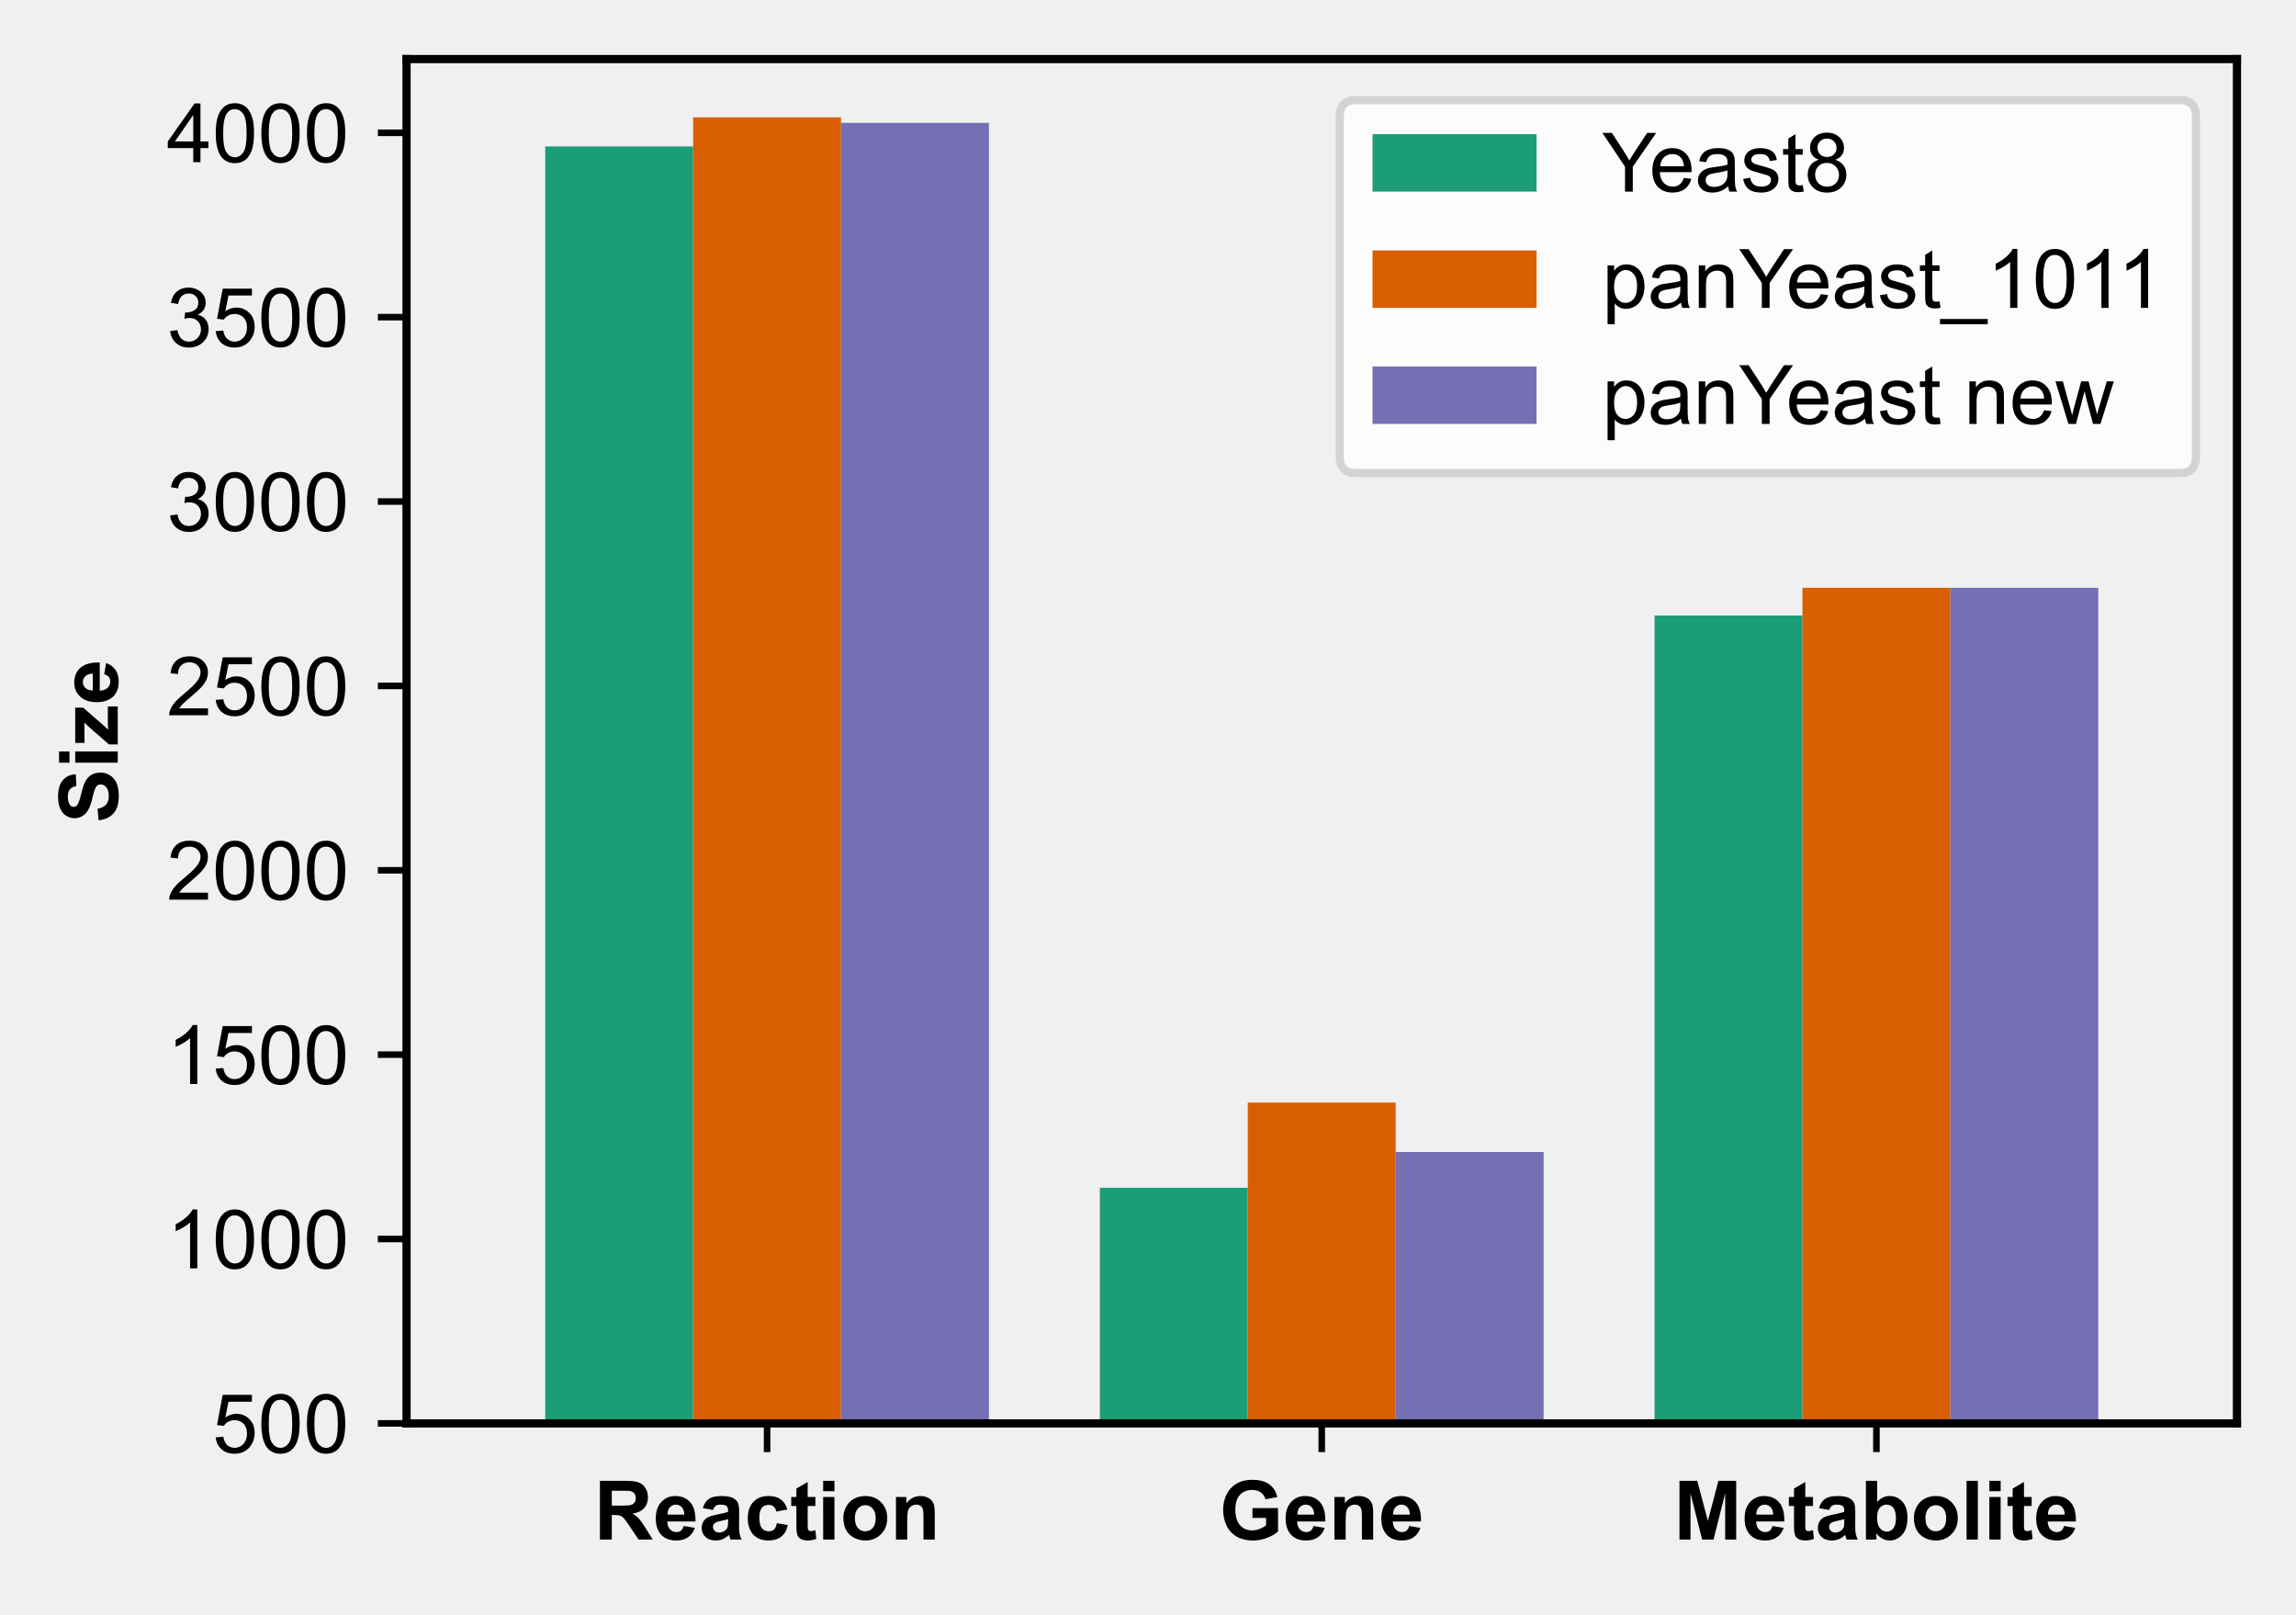
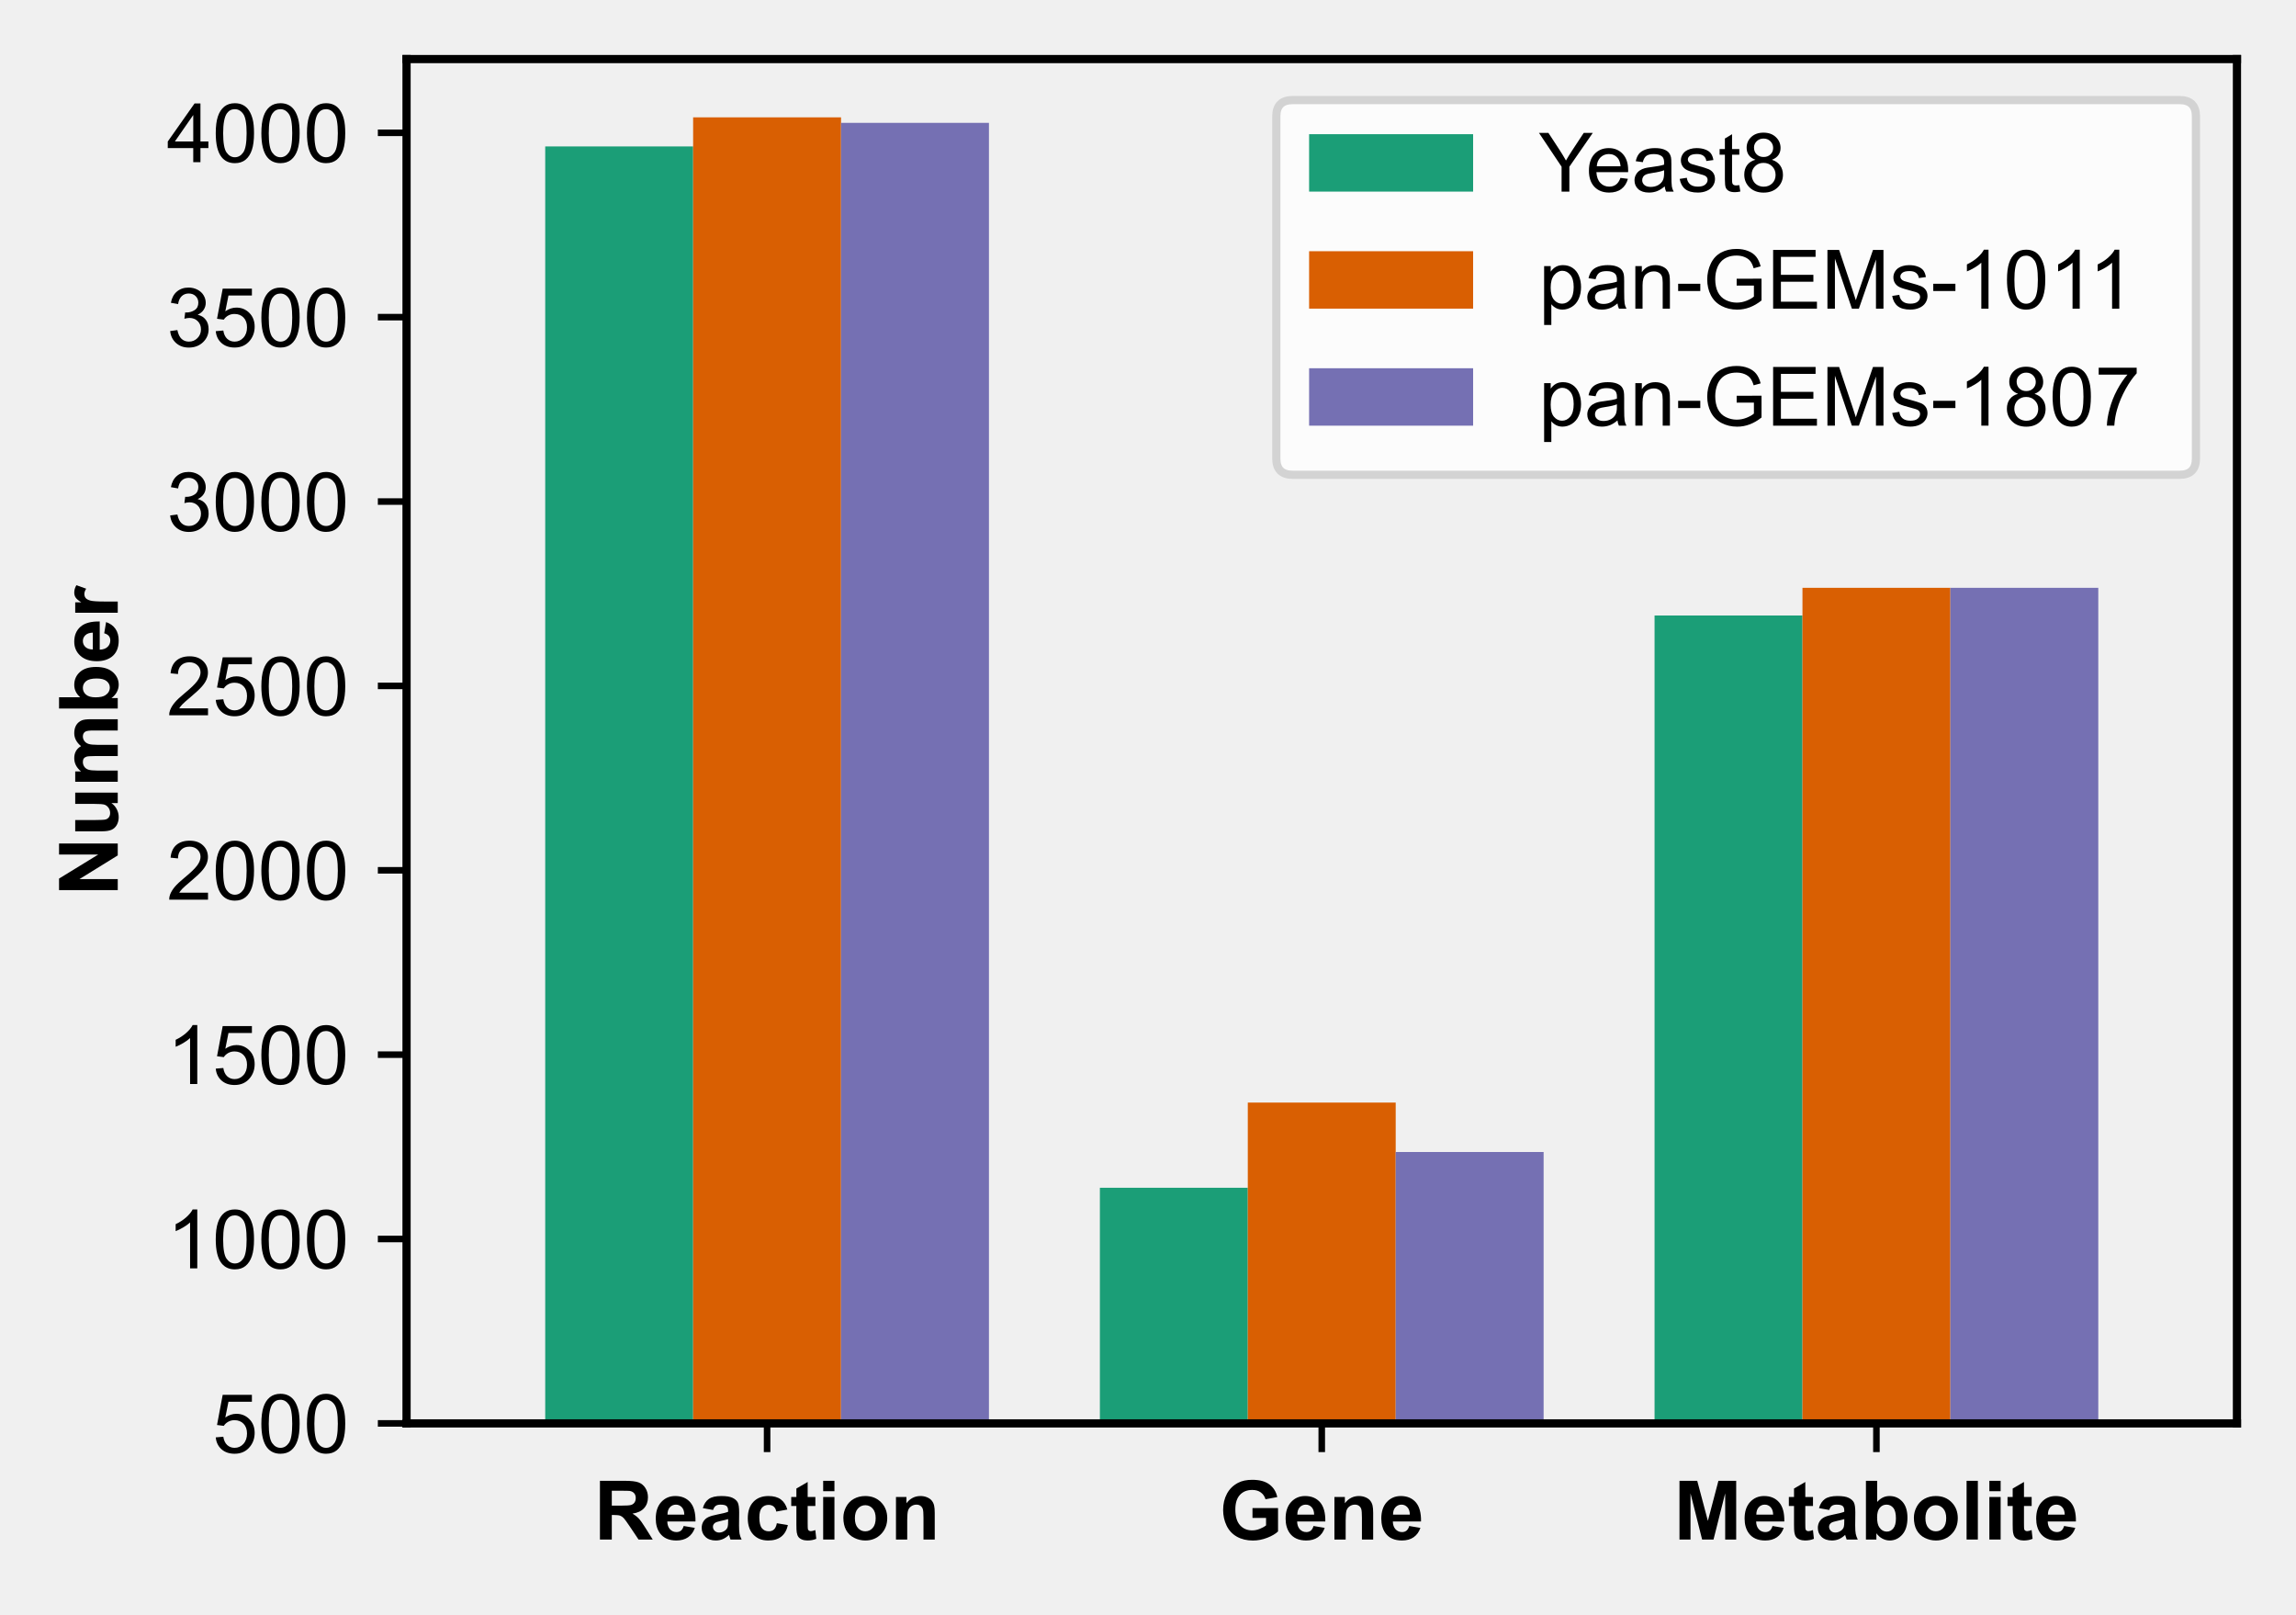
<svg xmlns="http://www.w3.org/2000/svg" xmlns:xlink="http://www.w3.org/1999/xlink" width="279.975pt" height="196.851pt" viewBox="0 0 279.975 196.851" version="1.1">
  <defs>
    <style type="text/css">*{stroke-linejoin: round; stroke-linecap: butt}</style>
  </defs>
  <g id="figure_1">
    <g id="patch_1">
      <path d="M 0 196.851  L 279.975 196.851  L 279.975 0  L 0 0  L 0 196.851  z " style="fill: none" />
    </g>
    <g id="axes_1">
      <g id="patch_2">
        <path d="M 49.575 173.52  L 272.775 173.52  L 272.775 7.2  L 49.575 7.2  L 49.575 173.52  z " style="fill: none" />
      </g>
      <g id="patch_3">
-         <path d="M 66.484 195.996  L 84.52 195.996  L 84.52 17.853  L 66.484 17.853  z " clip-path="url(#p058bf634f5)" style="fill: #1b9e77" />
+         <path d="M 66.484 195.996  L 84.52 195.996  L 84.52 17.853  L 66.484 17.853  z " clip-path="url(#pc47720b61f)" style="fill: #1b9e77" />
      </g>
      <g id="patch_4">
-         <path d="M 134.12 195.996  L 152.157 195.996  L 152.157 144.796  L 134.12 144.796  z " clip-path="url(#p058bf634f5)" style="fill: #1b9e77" />
+         <path d="M 134.12 195.996  L 152.157 195.996  L 152.157 144.796  L 134.12 144.796  z " clip-path="url(#pc47720b61f)" style="fill: #1b9e77" />
      </g>
      <g id="patch_5">
-         <path d="M 201.757 195.996  L 219.793 195.996  L 219.793 75.032  L 201.757 75.032  z " clip-path="url(#p058bf634f5)" style="fill: #1b9e77" />
+         <path d="M 201.757 195.996  L 219.793 195.996  L 219.793 75.032  L 201.757 75.032  z " clip-path="url(#pc47720b61f)" style="fill: #1b9e77" />
      </g>
      <g id="patch_6">
-         <path d="M 84.52 195.996  L 102.557 195.996  L 102.557 14.302  L 84.52 14.302  z " clip-path="url(#p058bf634f5)" style="fill: #d95f02" />
+         <path d="M 84.52 195.996  L 102.557 195.996  L 102.557 14.302  L 84.52 14.302  z " clip-path="url(#pc47720b61f)" style="fill: #d95f02" />
      </g>
      <g id="patch_7">
-         <path d="M 152.157 195.996  L 170.193 195.996  L 170.193 134.412  L 152.157 134.412  z " clip-path="url(#p058bf634f5)" style="fill: #d95f02" />
+         <path d="M 152.157 195.996  L 170.193 195.996  L 170.193 134.412  L 152.157 134.412  z " clip-path="url(#pc47720b61f)" style="fill: #d95f02" />
      </g>
      <g id="patch_8">
-         <path d="M 219.793 195.996  L 237.83 195.996  L 237.83 71.66  L 219.793 71.66  z " clip-path="url(#p058bf634f5)" style="fill: #d95f02" />
+         <path d="M 219.793 195.996  L 237.83 195.996  L 237.83 71.66  L 219.793 71.66  z " clip-path="url(#pc47720b61f)" style="fill: #d95f02" />
      </g>
      <g id="patch_9">
-         <path d="M 102.557 195.996  L 120.593 195.996  L 120.593 14.977  L 102.557 14.977  z " clip-path="url(#p058bf634f5)" style="fill: #7570b3" />
+         <path d="M 102.557 195.996  L 120.593 195.996  L 120.593 14.977  L 102.557 14.977  z " clip-path="url(#pc47720b61f)" style="fill: #7570b3" />
      </g>
      <g id="patch_10">
-         <path d="M 170.193 195.996  L 188.23 195.996  L 188.23 140.436  L 170.193 140.436  z " clip-path="url(#p058bf634f5)" style="fill: #7570b3" />
+         <path d="M 170.193 195.996  L 188.23 195.996  L 188.23 140.436  L 170.193 140.436  z " clip-path="url(#pc47720b61f)" style="fill: #7570b3" />
      </g>
      <g id="patch_11">
-         <path d="M 237.83 195.996  L 255.866 195.996  L 255.866 71.66  L 237.83 71.66  z " clip-path="url(#p058bf634f5)" style="fill: #7570b3" />
+         <path d="M 237.83 195.996  L 255.866 195.996  L 255.866 71.66  L 237.83 71.66  z " clip-path="url(#pc47720b61f)" style="fill: #7570b3" />
      </g>
      <g id="matplotlib.axis_1">
        <g id="xtick_1">
          <g id="line2d_1">
            <defs>
-               <path id="mb3b029d6ba" d="M 0 0  L 0 3.5  " style="stroke: #000000; stroke-width: 0.8" />
-             </defs>
-             <g>
-               <use xlink:href="#mb3b029d6ba" x="93.539" y="173.52" style="stroke: #000000; stroke-width: 0.8" />
+               <path id="m42e53e21ed" d="M 0 0  L 0 3.5  " style="stroke: #000000; stroke-width: 0.8" />
+             </defs>
+             <g>
+               <use xlink:href="#m42e53e21ed" x="93.539" y="173.52" style="stroke: #000000; stroke-width: 0.8" />
            </g>
          </g>
          <g id="text_1">
            <g transform="translate(72.42457 187.6778) scale(0.1 -0.1)">
              <defs>
                <path id="Arial-BoldMT-52" d="M 469 0  L 469 4581  L 2416 4581  Q 3150 4581 3483 4457  Q 3816 4334 4016 4018  Q 4216 3703 4216 3297  Q 4216 2781 3912 2445  Q 3609 2109 3006 2022  Q 3306 1847 3501 1637  Q 3697 1428 4028 894  L 4588 0  L 3481 0  L 2813 997  Q 2456 1531 2325 1670  Q 2194 1809 2047 1861  Q 1900 1913 1581 1913  L 1394 1913  L 1394 0  L 469 0  z M 1394 2644  L 2078 2644  Q 2744 2644 2909 2700  Q 3075 2756 3169 2893  Q 3263 3031 3263 3238  Q 3263 3469 3139 3611  Q 3016 3753 2791 3791  Q 2678 3806 2116 3806  L 1394 3806  L 1394 2644  z " transform="scale(0.015625)" />
                <path id="Arial-BoldMT-65" d="M 2381 1056  L 3256 909  Q 3088 428 2723 176  Q 2359 -75 1813 -75  Q 947 -75 531 491  Q 203 944 203 1634  Q 203 2459 634 2926  Q 1066 3394 1725 3394  Q 2466 3394 2894 2905  Q 3322 2416 3303 1406  L 1103 1406  Q 1113 1016 1316 798  Q 1519 581 1822 581  Q 2028 581 2168 693  Q 2309 806 2381 1056  z M 2431 1944  Q 2422 2325 2234 2523  Q 2047 2722 1778 2722  Q 1491 2722 1303 2513  Q 1116 2303 1119 1944  L 2431 1944  z " transform="scale(0.015625)" />
                <path id="Arial-BoldMT-61" d="M 1116 2306  L 319 2450  Q 453 2931 781 3162  Q 1109 3394 1756 3394  Q 2344 3394 2631 3255  Q 2919 3116 3036 2902  Q 3153 2688 3153 2116  L 3144 1091  Q 3144 653 3186 445  Q 3228 238 3344 0  L 2475 0  Q 2441 88 2391 259  Q 2369 338 2359 363  Q 2134 144 1878 34  Q 1622 -75 1331 -75  Q 819 -75 523 203  Q 228 481 228 906  Q 228 1188 362 1408  Q 497 1628 739 1745  Q 981 1863 1438 1950  Q 2053 2066 2291 2166  L 2291 2253  Q 2291 2506 2166 2614  Q 2041 2722 1694 2722  Q 1459 2722 1328 2630  Q 1197 2538 1116 2306  z M 2291 1594  Q 2122 1538 1756 1459  Q 1391 1381 1278 1306  Q 1106 1184 1106 997  Q 1106 813 1243 678  Q 1381 544 1594 544  Q 1831 544 2047 700  Q 2206 819 2256 991  Q 2291 1103 2291 1419  L 2291 1594  z " transform="scale(0.015625)" />
                <path id="Arial-BoldMT-63" d="M 3353 2338  L 2488 2181  Q 2444 2441 2289 2572  Q 2134 2703 1888 2703  Q 1559 2703 1364 2476  Q 1169 2250 1169 1719  Q 1169 1128 1367 884  Q 1566 641 1900 641  Q 2150 641 2309 783  Q 2469 925 2534 1272  L 3397 1125  Q 3263 531 2881 228  Q 2500 -75 1859 -75  Q 1131 -75 698 384  Q 266 844 266 1656  Q 266 2478 700 2936  Q 1134 3394 1875 3394  Q 2481 3394 2839 3133  Q 3197 2872 3353 2338  z " transform="scale(0.015625)" />
                <path id="Arial-BoldMT-74" d="M 1981 3319  L 1981 2619  L 1381 2619  L 1381 1281  Q 1381 875 1398 808  Q 1416 741 1477 697  Q 1538 653 1625 653  Q 1747 653 1978 738  L 2053 56  Q 1747 -75 1359 -75  Q 1122 -75 931 4  Q 741 84 652 211  Q 563 338 528 553  Q 500 706 500 1172  L 500 2619  L 97 2619  L 97 3319  L 500 3319  L 500 3978  L 1381 4491  L 1381 3319  L 1981 3319  z " transform="scale(0.015625)" />
                <path id="Arial-BoldMT-69" d="M 459 3769  L 459 4581  L 1338 4581  L 1338 3769  L 459 3769  z M 459 0  L 459 3319  L 1338 3319  L 1338 0  L 459 0  z " transform="scale(0.015625)" />
                <path id="Arial-BoldMT-6f" d="M 256 1706  Q 256 2144 472 2553  Q 688 2963 1083 3178  Q 1478 3394 1966 3394  Q 2719 3394 3200 2905  Q 3681 2416 3681 1669  Q 3681 916 3195 420  Q 2709 -75 1972 -75  Q 1516 -75 1102 131  Q 688 338 472 736  Q 256 1134 256 1706  z M 1156 1659  Q 1156 1166 1390 903  Q 1625 641 1969 641  Q 2313 641 2545 903  Q 2778 1166 2778 1666  Q 2778 2153 2545 2415  Q 2313 2678 1969 2678  Q 1625 2678 1390 2415  Q 1156 2153 1156 1659  z " transform="scale(0.015625)" />
                <path id="Arial-BoldMT-6e" d="M 3478 0  L 2600 0  L 2600 1694  Q 2600 2231 2544 2389  Q 2488 2547 2361 2634  Q 2234 2722 2056 2722  Q 1828 2722 1647 2597  Q 1466 2472 1398 2265  Q 1331 2059 1331 1503  L 1331 0  L 453 0  L 453 3319  L 1269 3319  L 1269 2831  Q 1703 3394 2363 3394  Q 2653 3394 2893 3289  Q 3134 3184 3257 3021  Q 3381 2859 3429 2653  Q 3478 2447 3478 2063  L 3478 0  z " transform="scale(0.015625)" />
              </defs>
              <use xlink:href="#Arial-BoldMT-52" />
              <use xlink:href="#Arial-BoldMT-65" x="72.217" />
              <use xlink:href="#Arial-BoldMT-61" x="127.832" />
              <use xlink:href="#Arial-BoldMT-63" x="183.447" />
              <use xlink:href="#Arial-BoldMT-74" x="239.062" />
              <use xlink:href="#Arial-BoldMT-69" x="272.363" />
              <use xlink:href="#Arial-BoldMT-6f" x="300.146" />
              <use xlink:href="#Arial-BoldMT-6e" x="361.23" />
            </g>
          </g>
        </g>
        <g id="xtick_2">
          <g id="line2d_2">
            <g>
-               <use xlink:href="#mb3b029d6ba" x="161.175" y="173.52" style="stroke: #000000; stroke-width: 0.8" />
+               <use xlink:href="#m42e53e21ed" x="161.175" y="173.52" style="stroke: #000000; stroke-width: 0.8" />
            </g>
          </g>
          <g id="text_2">
            <g transform="translate(148.6711 187.6778) scale(0.1 -0.1)">
              <defs>
                <path id="Arial-BoldMT-47" d="M 2597 1684  L 2597 2456  L 4591 2456  L 4591 631  Q 4300 350 3748 136  Q 3197 -78 2631 -78  Q 1913 -78 1378 223  Q 844 525 575 1086  Q 306 1647 306 2306  Q 306 3022 606 3578  Q 906 4134 1484 4431  Q 1925 4659 2581 4659  Q 3434 4659 3914 4301  Q 4394 3944 4531 3313  L 3613 3141  Q 3516 3478 3248 3673  Q 2981 3869 2581 3869  Q 1975 3869 1617 3484  Q 1259 3100 1259 2344  Q 1259 1528 1621 1120  Q 1984 713 2572 713  Q 2863 713 3155 827  Q 3447 941 3656 1103  L 3656 1684  L 2597 1684  z " transform="scale(0.015625)" />
              </defs>
              <use xlink:href="#Arial-BoldMT-47" />
              <use xlink:href="#Arial-BoldMT-65" x="77.783" />
              <use xlink:href="#Arial-BoldMT-6e" x="133.398" />
              <use xlink:href="#Arial-BoldMT-65" x="194.482" />
            </g>
          </g>
        </g>
        <g id="xtick_3">
          <g id="line2d_3">
            <g>
-               <use xlink:href="#mb3b029d6ba" x="228.811" y="173.52" style="stroke: #000000; stroke-width: 0.8" />
+               <use xlink:href="#m42e53e21ed" x="228.811" y="173.52" style="stroke: #000000; stroke-width: 0.8" />
            </g>
          </g>
          <g id="text_3">
            <g transform="translate(204.0895 187.6778) scale(0.1 -0.1)">
              <defs>
                <path id="Arial-BoldMT-4d" d="M 453 0  L 453 4581  L 1838 4581  L 2669 1456  L 3491 4581  L 4878 4581  L 4878 0  L 4019 0  L 4019 3606  L 3109 0  L 2219 0  L 1313 3606  L 1313 0  L 453 0  z " transform="scale(0.015625)" />
                <path id="Arial-BoldMT-62" d="M 422 0  L 422 4581  L 1300 4581  L 1300 2931  Q 1706 3394 2263 3394  Q 2869 3394 3266 2955  Q 3663 2516 3663 1694  Q 3663 844 3258 384  Q 2853 -75 2275 -75  Q 1991 -75 1714 67  Q 1438 209 1238 488  L 1238 0  L 422 0  z M 1294 1731  Q 1294 1216 1456 969  Q 1684 619 2063 619  Q 2353 619 2558 867  Q 2763 1116 2763 1650  Q 2763 2219 2556 2470  Q 2350 2722 2028 2722  Q 1713 2722 1503 2476  Q 1294 2231 1294 1731  z " transform="scale(0.015625)" />
                <path id="Arial-BoldMT-6c" d="M 459 0  L 459 4581  L 1338 4581  L 1338 0  L 459 0  z " transform="scale(0.015625)" />
              </defs>
              <use xlink:href="#Arial-BoldMT-4d" />
              <use xlink:href="#Arial-BoldMT-65" x="83.301" />
              <use xlink:href="#Arial-BoldMT-74" x="138.916" />
              <use xlink:href="#Arial-BoldMT-61" x="172.217" />
              <use xlink:href="#Arial-BoldMT-62" x="227.832" />
              <use xlink:href="#Arial-BoldMT-6f" x="288.916" />
              <use xlink:href="#Arial-BoldMT-6c" x="350" />
              <use xlink:href="#Arial-BoldMT-69" x="377.783" />
              <use xlink:href="#Arial-BoldMT-74" x="405.566" />
              <use xlink:href="#Arial-BoldMT-65" x="438.867" />
            </g>
          </g>
        </g>
      </g>
      <g id="matplotlib.axis_2">
        <g id="ytick_1">
          <g id="line2d_4">
            <defs>
-               <path id="mfd1c35dc08" d="M 0 0  L -3.5 0  " style="stroke: #000000; stroke-width: 0.8" />
-             </defs>
-             <g>
-               <use xlink:href="#mfd1c35dc08" x="49.575" y="173.52" style="stroke: #000000; stroke-width: 0.8" />
+               <path id="m929fb7fe17" d="M 0 0  L -3.5 0  " style="stroke: #000000; stroke-width: 0.8" />
+             </defs>
+             <g>
+               <use xlink:href="#m929fb7fe17" x="49.575" y="173.52" style="stroke: #000000; stroke-width: 0.8" />
            </g>
          </g>
          <g id="text_4">
            <g transform="translate(25.89219 177.0989) scale(0.1 -0.1)">
              <defs>
                <path id="ArialMT-35" d="M 266 1200  L 856 1250  Q 922 819 1161 601  Q 1400 384 1738 384  Q 2144 384 2425 690  Q 2706 997 2706 1503  Q 2706 1984 2436 2262  Q 2166 2541 1728 2541  Q 1456 2541 1237 2417  Q 1019 2294 894 2097  L 366 2166  L 809 4519  L 3088 4519  L 3088 3981  L 1259 3981  L 1013 2750  Q 1425 3038 1878 3038  Q 2478 3038 2890 2622  Q 3303 2206 3303 1553  Q 3303 931 2941 478  Q 2500 -78 1738 -78  Q 1113 -78 717 272  Q 322 622 266 1200  z " transform="scale(0.015625)" />
                <path id="ArialMT-30" d="M 266 2259  Q 266 3072 433 3567  Q 600 4063 929 4331  Q 1259 4600 1759 4600  Q 2128 4600 2406 4451  Q 2684 4303 2865 4023  Q 3047 3744 3150 3342  Q 3253 2941 3253 2259  Q 3253 1453 3087 958  Q 2922 463 2592 192  Q 2263 -78 1759 -78  Q 1097 -78 719 397  Q 266 969 266 2259  z M 844 2259  Q 844 1131 1108 757  Q 1372 384 1759 384  Q 2147 384 2411 759  Q 2675 1134 2675 2259  Q 2675 3391 2411 3762  Q 2147 4134 1753 4134  Q 1366 4134 1134 3806  Q 844 3388 844 2259  z " transform="scale(0.015625)" />
              </defs>
              <use xlink:href="#ArialMT-35" />
              <use xlink:href="#ArialMT-30" x="55.615" />
              <use xlink:href="#ArialMT-30" x="111.23" />
            </g>
          </g>
        </g>
        <g id="ytick_2">
          <g id="line2d_5">
            <g>
-               <use xlink:href="#mfd1c35dc08" x="49.575" y="151.044" style="stroke: #000000; stroke-width: 0.8" />
+               <use xlink:href="#m929fb7fe17" x="49.575" y="151.044" style="stroke: #000000; stroke-width: 0.8" />
            </g>
          </g>
          <g id="text_5">
            <g transform="translate(20.33125 154.6232) scale(0.1 -0.1)">
              <defs>
                <path id="ArialMT-31" d="M 2384 0  L 1822 0  L 1822 3584  Q 1619 3391 1289 3197  Q 959 3003 697 2906  L 697 3450  Q 1169 3672 1522 3987  Q 1875 4303 2022 4600  L 2384 4600  L 2384 0  z " transform="scale(0.015625)" />
              </defs>
              <use xlink:href="#ArialMT-31" />
              <use xlink:href="#ArialMT-30" x="55.615" />
              <use xlink:href="#ArialMT-30" x="111.23" />
              <use xlink:href="#ArialMT-30" x="166.846" />
            </g>
          </g>
        </g>
        <g id="ytick_3">
          <g id="line2d_6">
            <g>
-               <use xlink:href="#mfd1c35dc08" x="49.575" y="128.569" style="stroke: #000000; stroke-width: 0.8" />
+               <use xlink:href="#m929fb7fe17" x="49.575" y="128.569" style="stroke: #000000; stroke-width: 0.8" />
            </g>
          </g>
          <g id="text_6">
            <g transform="translate(20.33125 132.1476) scale(0.1 -0.1)">
              <use xlink:href="#ArialMT-31" />
              <use xlink:href="#ArialMT-35" x="55.615" />
              <use xlink:href="#ArialMT-30" x="111.23" />
              <use xlink:href="#ArialMT-30" x="166.846" />
            </g>
          </g>
        </g>
        <g id="ytick_4">
          <g id="line2d_7">
            <g>
-               <use xlink:href="#mfd1c35dc08" x="49.575" y="106.093" style="stroke: #000000; stroke-width: 0.8" />
+               <use xlink:href="#m929fb7fe17" x="49.575" y="106.093" style="stroke: #000000; stroke-width: 0.8" />
            </g>
          </g>
          <g id="text_7">
            <g transform="translate(20.33125 109.6719) scale(0.1 -0.1)">
              <defs>
                <path id="ArialMT-32" d="M 3222 541  L 3222 0  L 194 0  Q 188 203 259 391  Q 375 700 629 1000  Q 884 1300 1366 1694  Q 2113 2306 2375 2664  Q 2638 3022 2638 3341  Q 2638 3675 2398 3904  Q 2159 4134 1775 4134  Q 1369 4134 1125 3890  Q 881 3647 878 3216  L 300 3275  Q 359 3922 746 4261  Q 1134 4600 1788 4600  Q 2447 4600 2831 4234  Q 3216 3869 3216 3328  Q 3216 3053 3103 2787  Q 2991 2522 2730 2228  Q 2469 1934 1863 1422  Q 1356 997 1212 845  Q 1069 694 975 541  L 3222 541  z " transform="scale(0.015625)" />
              </defs>
              <use xlink:href="#ArialMT-32" />
              <use xlink:href="#ArialMT-30" x="55.615" />
              <use xlink:href="#ArialMT-30" x="111.23" />
              <use xlink:href="#ArialMT-30" x="166.846" />
            </g>
          </g>
        </g>
        <g id="ytick_5">
          <g id="line2d_8">
            <g>
-               <use xlink:href="#mfd1c35dc08" x="49.575" y="83.617" style="stroke: #000000; stroke-width: 0.8" />
+               <use xlink:href="#m929fb7fe17" x="49.575" y="83.617" style="stroke: #000000; stroke-width: 0.8" />
            </g>
          </g>
          <g id="text_8">
            <g transform="translate(20.33125 87.1962) scale(0.1 -0.1)">
              <use xlink:href="#ArialMT-32" />
              <use xlink:href="#ArialMT-35" x="55.615" />
              <use xlink:href="#ArialMT-30" x="111.23" />
              <use xlink:href="#ArialMT-30" x="166.846" />
            </g>
          </g>
        </g>
        <g id="ytick_6">
          <g id="line2d_9">
            <g>
-               <use xlink:href="#mfd1c35dc08" x="49.575" y="61.142" style="stroke: #000000; stroke-width: 0.8" />
+               <use xlink:href="#m929fb7fe17" x="49.575" y="61.142" style="stroke: #000000; stroke-width: 0.8" />
            </g>
          </g>
          <g id="text_9">
            <g transform="translate(20.33125 64.72053) scale(0.1 -0.1)">
              <defs>
                <path id="ArialMT-33" d="M 269 1209  L 831 1284  Q 928 806 1161 595  Q 1394 384 1728 384  Q 2125 384 2398 659  Q 2672 934 2672 1341  Q 2672 1728 2419 1979  Q 2166 2231 1775 2231  Q 1616 2231 1378 2169  L 1441 2663  Q 1497 2656 1531 2656  Q 1891 2656 2178 2843  Q 2466 3031 2466 3422  Q 2466 3731 2256 3934  Q 2047 4138 1716 4138  Q 1388 4138 1169 3931  Q 950 3725 888 3313  L 325 3413  Q 428 3978 793 4289  Q 1159 4600 1703 4600  Q 2078 4600 2393 4439  Q 2709 4278 2876 4000  Q 3044 3722 3044 3409  Q 3044 3113 2884 2869  Q 2725 2625 2413 2481  Q 2819 2388 3044 2092  Q 3269 1797 3269 1353  Q 3269 753 2831 336  Q 2394 -81 1725 -81  Q 1122 -81 723 278  Q 325 638 269 1209  z " transform="scale(0.015625)" />
              </defs>
              <use xlink:href="#ArialMT-33" />
              <use xlink:href="#ArialMT-30" x="55.615" />
              <use xlink:href="#ArialMT-30" x="111.23" />
              <use xlink:href="#ArialMT-30" x="166.846" />
            </g>
          </g>
        </g>
        <g id="ytick_7">
          <g id="line2d_10">
            <g>
-               <use xlink:href="#mfd1c35dc08" x="49.575" y="38.666" style="stroke: #000000; stroke-width: 0.8" />
+               <use xlink:href="#m929fb7fe17" x="49.575" y="38.666" style="stroke: #000000; stroke-width: 0.8" />
            </g>
          </g>
          <g id="text_10">
            <g transform="translate(20.33125 42.24485) scale(0.1 -0.1)">
              <use xlink:href="#ArialMT-33" />
              <use xlink:href="#ArialMT-35" x="55.615" />
              <use xlink:href="#ArialMT-30" x="111.23" />
              <use xlink:href="#ArialMT-30" x="166.846" />
            </g>
          </g>
        </g>
        <g id="ytick_8">
          <g id="line2d_11">
            <g>
-               <use xlink:href="#mfd1c35dc08" x="49.575" y="16.19" style="stroke: #000000; stroke-width: 0.8" />
+               <use xlink:href="#m929fb7fe17" x="49.575" y="16.19" style="stroke: #000000; stroke-width: 0.8" />
            </g>
          </g>
          <g id="text_11">
            <g transform="translate(20.33125 19.76918) scale(0.1 -0.1)">
              <defs>
                <path id="ArialMT-34" d="M 2069 0  L 2069 1097  L 81 1097  L 81 1613  L 2172 4581  L 2631 4581  L 2631 1613  L 3250 1613  L 3250 1097  L 2631 1097  L 2631 0  L 2069 0  z M 2069 1613  L 2069 3678  L 634 1613  L 2069 1613  z " transform="scale(0.015625)" />
              </defs>
              <use xlink:href="#ArialMT-34" />
              <use xlink:href="#ArialMT-30" x="55.615" />
              <use xlink:href="#ArialMT-30" x="111.23" />
              <use xlink:href="#ArialMT-30" x="166.846" />
            </g>
          </g>
        </g>
        <g id="text_12">
-           <g transform="translate(14.35781 100.3647) rotate(-90) scale(0.1 -0.1)">
-             <defs>
-               <path id="Arial-BoldMT-53" d="M 231 1491  L 1131 1578  Q 1213 1125 1461 912  Q 1709 700 2131 700  Q 2578 700 2804 889  Q 3031 1078 3031 1331  Q 3031 1494 2936 1608  Q 2841 1722 2603 1806  Q 2441 1863 1863 2006  Q 1119 2191 819 2459  Q 397 2838 397 3381  Q 397 3731 595 4036  Q 794 4341 1167 4500  Q 1541 4659 2069 4659  Q 2931 4659 3367 4281  Q 3803 3903 3825 3272  L 2900 3231  Q 2841 3584 2645 3739  Q 2450 3894 2059 3894  Q 1656 3894 1428 3728  Q 1281 3622 1281 3444  Q 1281 3281 1419 3166  Q 1594 3019 2269 2859  Q 2944 2700 3267 2529  Q 3591 2359 3773 2064  Q 3956 1769 3956 1334  Q 3956 941 3737 597  Q 3519 253 3119 86  Q 2719 -81 2122 -81  Q 1253 -81 787 320  Q 322 722 231 1491  z " transform="scale(0.015625)" />
-               <path id="Arial-BoldMT-7a" d="M 106 0  L 106 684  L 1350 2113  Q 1656 2463 1803 2609  Q 1650 2600 1400 2597  L 228 2591  L 228 3319  L 2972 3319  L 2972 2697  L 1703 1234  L 1256 750  Q 1622 772 1709 772  L 3069 772  L 3069 0  L 106 0  z " transform="scale(0.015625)" />
-             </defs>
-             <use xlink:href="#Arial-BoldMT-53" />
-             <use xlink:href="#Arial-BoldMT-69" x="66.699" />
-             <use xlink:href="#Arial-BoldMT-7a" x="94.482" />
-             <use xlink:href="#Arial-BoldMT-65" x="144.482" />
+           <g transform="translate(14.35781 109.2514) rotate(-90) scale(0.1 -0.1)">
+             <defs>
+               <path id="Arial-BoldMT-4e" d="M 475 0  L 475 4581  L 1375 4581  L 3250 1522  L 3250 4581  L 4109 4581  L 4109 0  L 3181 0  L 1334 2988  L 1334 0  L 475 0  z " transform="scale(0.015625)" />
+               <path id="Arial-BoldMT-75" d="M 2644 0  L 2644 497  Q 2463 231 2167 78  Q 1872 -75 1544 -75  Q 1209 -75 943 72  Q 678 219 559 484  Q 441 750 441 1219  L 441 3319  L 1319 3319  L 1319 1794  Q 1319 1094 1367 936  Q 1416 778 1544 686  Q 1672 594 1869 594  Q 2094 594 2272 717  Q 2450 841 2515 1023  Q 2581 1206 2581 1919  L 2581 3319  L 3459 3319  L 3459 0  L 2644 0  z " transform="scale(0.015625)" />
+               <path id="Arial-BoldMT-6d" d="M 394 3319  L 1203 3319  L 1203 2866  Q 1638 3394 2238 3394  Q 2556 3394 2790 3262  Q 3025 3131 3175 2866  Q 3394 3131 3647 3262  Q 3900 3394 4188 3394  Q 4553 3394 4806 3245  Q 5059 3097 5184 2809  Q 5275 2597 5275 2122  L 5275 0  L 4397 0  L 4397 1897  Q 4397 2391 4306 2534  Q 4184 2722 3931 2722  Q 3747 2722 3584 2609  Q 3422 2497 3350 2280  Q 3278 2063 3278 1594  L 3278 0  L 2400 0  L 2400 1819  Q 2400 2303 2353 2443  Q 2306 2584 2207 2653  Q 2109 2722 1941 2722  Q 1738 2722 1575 2612  Q 1413 2503 1342 2297  Q 1272 2091 1272 1613  L 1272 0  L 394 0  L 394 3319  z " transform="scale(0.015625)" />
+               <path id="Arial-BoldMT-72" d="M 1300 0  L 422 0  L 422 3319  L 1238 3319  L 1238 2847  Q 1447 3181 1614 3287  Q 1781 3394 1994 3394  Q 2294 3394 2572 3228  L 2300 2463  Q 2078 2606 1888 2606  Q 1703 2606 1575 2504  Q 1447 2403 1373 2137  Q 1300 1872 1300 1025  L 1300 0  z " transform="scale(0.015625)" />
+             </defs>
+             <use xlink:href="#Arial-BoldMT-4e" />
+             <use xlink:href="#Arial-BoldMT-75" x="72.217" />
+             <use xlink:href="#Arial-BoldMT-6d" x="133.301" />
+             <use xlink:href="#Arial-BoldMT-62" x="222.217" />
+             <use xlink:href="#Arial-BoldMT-65" x="283.301" />
+             <use xlink:href="#Arial-BoldMT-72" x="338.916" />
          </g>
        </g>
      </g>
      <g id="patch_12">
        <path d="M 49.575 173.52  L 49.575 7.2  " style="fill: none; stroke: #000000; stroke-linejoin: miter; stroke-linecap: square" />
      </g>
      <g id="patch_13">
        <path d="M 272.775 173.52  L 272.775 7.2  " style="fill: none; stroke: #000000; stroke-linejoin: miter; stroke-linecap: square" />
      </g>
      <g id="patch_14">
        <path d="M 49.575 173.52  L 272.775 173.52  " style="fill: none; stroke: #000000; stroke-linejoin: miter; stroke-linecap: square" />
      </g>
      <g id="patch_15">
        <path d="M 49.575 7.2  L 272.775 7.2  " style="fill: none; stroke: #000000; stroke-linejoin: miter; stroke-linecap: square" />
      </g>
      <g id="legend_1">
        <g id="patch_16">
-           <path d="M 165.367 57.666  L 265.775 57.666  Q 267.775 57.666 267.775 55.666  L 267.775 14.2  Q 267.775 12.2 265.775 12.2  L 165.367 12.2  Q 163.367 12.2 163.367 14.2  L 163.367 55.666  Q 163.367 57.666 165.367 57.666  z " style="fill: #ffffff; opacity: 0.8; stroke: #cccccc; stroke-linejoin: miter" />
+           <path d="M 157.633 57.88  L 265.775 57.88  Q 267.775 57.88 267.775 55.88  L 267.775 14.2  Q 267.775 12.2 265.775 12.2  L 157.633 12.2  Q 155.633 12.2 155.633 14.2  L 155.633 55.88  Q 155.633 57.88 157.633 57.88  z " style="fill: #ffffff; opacity: 0.8; stroke: #cccccc; stroke-linejoin: miter" />
        </g>
        <g id="patch_17">
-           <path d="M 167.367 23.358  L 187.367 23.358  L 187.367 16.358  L 167.367 16.358  z " style="fill: #1b9e77" />
+           <path d="M 159.633 23.358  L 179.633 23.358  L 179.633 16.358  L 159.633 16.358  z " style="fill: #1b9e77" />
        </g>
        <g id="text_13">
-           <g transform="translate(195.3672 23.35781) scale(0.1 -0.1)">
+           <g transform="translate(187.6328 23.35781) scale(0.1 -0.1)">
            <defs>
              <path id="ArialMT-59" d="M 1784 0  L 1784 1941  L 19 4581  L 756 4581  L 1659 3200  Q 1909 2813 2125 2425  Q 2331 2784 2625 3234  L 3513 4581  L 4219 4581  L 2391 1941  L 2391 0  L 1784 0  z " transform="scale(0.015625)" />
              <path id="ArialMT-65" d="M 2694 1069  L 3275 997  Q 3138 488 2766 206  Q 2394 -75 1816 -75  Q 1088 -75 661 373  Q 234 822 234 1631  Q 234 2469 665 2931  Q 1097 3394 1784 3394  Q 2450 3394 2872 2941  Q 3294 2488 3294 1666  Q 3294 1616 3291 1516  L 816 1516  Q 847 969 1125 678  Q 1403 388 1819 388  Q 2128 388 2347 550  Q 2566 713 2694 1069  z M 847 1978  L 2700 1978  Q 2663 2397 2488 2606  Q 2219 2931 1791 2931  Q 1403 2931 1139 2672  Q 875 2413 847 1978  z " transform="scale(0.015625)" />
              <path id="ArialMT-61" d="M 2588 409  Q 2275 144 1986 34  Q 1697 -75 1366 -75  Q 819 -75 525 192  Q 231 459 231 875  Q 231 1119 342 1320  Q 453 1522 633 1644  Q 813 1766 1038 1828  Q 1203 1872 1538 1913  Q 2219 1994 2541 2106  Q 2544 2222 2544 2253  Q 2544 2597 2384 2738  Q 2169 2928 1744 2928  Q 1347 2928 1158 2789  Q 969 2650 878 2297  L 328 2372  Q 403 2725 575 2942  Q 747 3159 1072 3276  Q 1397 3394 1825 3394  Q 2250 3394 2515 3294  Q 2781 3194 2906 3042  Q 3031 2891 3081 2659  Q 3109 2516 3109 2141  L 3109 1391  Q 3109 606 3145 398  Q 3181 191 3288 0  L 2700 0  Q 2613 175 2588 409  z M 2541 1666  Q 2234 1541 1622 1453  Q 1275 1403 1131 1340  Q 988 1278 909 1158  Q 831 1038 831 891  Q 831 666 1001 516  Q 1172 366 1500 366  Q 1825 366 2078 508  Q 2331 650 2450 897  Q 2541 1088 2541 1459  L 2541 1666  z " transform="scale(0.015625)" />
              <path id="ArialMT-73" d="M 197 991  L 753 1078  Q 800 744 1014 566  Q 1228 388 1613 388  Q 2000 388 2187 545  Q 2375 703 2375 916  Q 2375 1106 2209 1216  Q 2094 1291 1634 1406  Q 1016 1563 777 1677  Q 538 1791 414 1992  Q 291 2194 291 2438  Q 291 2659 392 2848  Q 494 3038 669 3163  Q 800 3259 1026 3326  Q 1253 3394 1513 3394  Q 1903 3394 2198 3281  Q 2494 3169 2634 2976  Q 2775 2784 2828 2463  L 2278 2388  Q 2241 2644 2061 2787  Q 1881 2931 1553 2931  Q 1166 2931 1000 2803  Q 834 2675 834 2503  Q 834 2394 903 2306  Q 972 2216 1119 2156  Q 1203 2125 1616 2013  Q 2213 1853 2448 1751  Q 2684 1650 2818 1456  Q 2953 1263 2953 975  Q 2953 694 2789 445  Q 2625 197 2315 61  Q 2006 -75 1616 -75  Q 969 -75 630 194  Q 291 463 197 991  z " transform="scale(0.015625)" />
              <path id="ArialMT-74" d="M 1650 503  L 1731 6  Q 1494 -44 1306 -44  Q 1000 -44 831 53  Q 663 150 594 308  Q 525 466 525 972  L 525 2881  L 113 2881  L 113 3319  L 525 3319  L 525 4141  L 1084 4478  L 1084 3319  L 1650 3319  L 1650 2881  L 1084 2881  L 1084 941  Q 1084 700 1114 631  Q 1144 563 1211 522  Q 1278 481 1403 481  Q 1497 481 1650 503  z " transform="scale(0.015625)" />
              <path id="ArialMT-38" d="M 1131 2484  Q 781 2613 612 2850  Q 444 3088 444 3419  Q 444 3919 803 4259  Q 1163 4600 1759 4600  Q 2359 4600 2725 4251  Q 3091 3903 3091 3403  Q 3091 3084 2923 2848  Q 2756 2613 2416 2484  Q 2838 2347 3058 2040  Q 3278 1734 3278 1309  Q 3278 722 2862 322  Q 2447 -78 1769 -78  Q 1091 -78 675 323  Q 259 725 259 1325  Q 259 1772 486 2073  Q 713 2375 1131 2484  z M 1019 3438  Q 1019 3113 1228 2906  Q 1438 2700 1772 2700  Q 2097 2700 2305 2904  Q 2513 3109 2513 3406  Q 2513 3716 2298 3927  Q 2084 4138 1766 4138  Q 1444 4138 1231 3931  Q 1019 3725 1019 3438  z M 838 1322  Q 838 1081 952 856  Q 1066 631 1291 507  Q 1516 384 1775 384  Q 2178 384 2440 643  Q 2703 903 2703 1303  Q 2703 1709 2433 1975  Q 2163 2241 1756 2241  Q 1359 2241 1098 1978  Q 838 1716 838 1322  z " transform="scale(0.015625)" />
            </defs>
            <use xlink:href="#ArialMT-59" />
            <use xlink:href="#ArialMT-65" x="57.574" />
            <use xlink:href="#ArialMT-61" x="113.189" />
            <use xlink:href="#ArialMT-73" x="168.805" />
            <use xlink:href="#ArialMT-74" x="218.805" />
            <use xlink:href="#ArialMT-38" x="246.588" />
          </g>
        </g>
        <g id="patch_18">
-           <path d="M 167.367 37.533  L 187.367 37.533  L 187.367 30.533  L 167.367 30.533  z " style="fill: #d95f02" />
+           <path d="M 159.633 37.625  L 179.633 37.625  L 179.633 30.625  L 159.633 30.625  z " style="fill: #d95f02" />
        </g>
        <g id="text_14">
-           <g transform="translate(195.3672 37.53281) scale(0.1 -0.1)">
+           <g transform="translate(187.6328 37.625) scale(0.1 -0.1)">
            <defs>
              <path id="ArialMT-70" d="M 422 -1272  L 422 3319  L 934 3319  L 934 2888  Q 1116 3141 1344 3267  Q 1572 3394 1897 3394  Q 2322 3394 2647 3175  Q 2972 2956 3137 2557  Q 3303 2159 3303 1684  Q 3303 1175 3120 767  Q 2938 359 2589 142  Q 2241 -75 1856 -75  Q 1575 -75 1351 44  Q 1128 163 984 344  L 984 -1272  L 422 -1272  z M 931 1641  Q 931 1000 1190 694  Q 1450 388 1819 388  Q 2194 388 2461 705  Q 2728 1022 2728 1688  Q 2728 2322 2467 2637  Q 2206 2953 1844 2953  Q 1484 2953 1207 2617  Q 931 2281 931 1641  z " transform="scale(0.015625)" />
              <path id="ArialMT-6e" d="M 422 0  L 422 3319  L 928 3319  L 928 2847  Q 1294 3394 1984 3394  Q 2284 3394 2536 3286  Q 2788 3178 2913 3003  Q 3038 2828 3088 2588  Q 3119 2431 3119 2041  L 3119 0  L 2556 0  L 2556 2019  Q 2556 2363 2490 2533  Q 2425 2703 2258 2804  Q 2091 2906 1866 2906  Q 1506 2906 1245 2678  Q 984 2450 984 1813  L 984 0  L 422 0  z " transform="scale(0.015625)" />
-               <path id="ArialMT-5f" d="M -97 -1272  L -97 -866  L 3631 -866  L 3631 -1272  L -97 -1272  z " transform="scale(0.015625)" />
+               <path id="ArialMT-2d" d="M 203 1375  L 203 1941  L 1931 1941  L 1931 1375  L 203 1375  z " transform="scale(0.015625)" />
+               <path id="ArialMT-47" d="M 2638 1797  L 2638 2334  L 4578 2338  L 4578 638  Q 4131 281 3656 101  Q 3181 -78 2681 -78  Q 2006 -78 1454 211  Q 903 500 622 1047  Q 341 1594 341 2269  Q 341 2938 620 3517  Q 900 4097 1425 4378  Q 1950 4659 2634 4659  Q 3131 4659 3532 4498  Q 3934 4338 4162 4050  Q 4391 3763 4509 3300  L 3963 3150  Q 3859 3500 3706 3700  Q 3553 3900 3268 4020  Q 2984 4141 2638 4141  Q 2222 4141 1919 4014  Q 1616 3888 1430 3681  Q 1244 3475 1141 3228  Q 966 2803 966 2306  Q 966 1694 1177 1281  Q 1388 869 1791 669  Q 2194 469 2647 469  Q 3041 469 3416 620  Q 3791 772 3984 944  L 3984 1797  L 2638 1797  z " transform="scale(0.015625)" />
+               <path id="ArialMT-45" d="M 506 0  L 506 4581  L 3819 4581  L 3819 4041  L 1113 4041  L 1113 2638  L 3647 2638  L 3647 2100  L 1113 2100  L 1113 541  L 3925 541  L 3925 0  L 506 0  z " transform="scale(0.015625)" />
+               <path id="ArialMT-4d" d="M 475 0  L 475 4581  L 1388 4581  L 2472 1338  Q 2622 884 2691 659  Q 2769 909 2934 1394  L 4031 4581  L 4847 4581  L 4847 0  L 4263 0  L 4263 3834  L 2931 0  L 2384 0  L 1059 3900  L 1059 0  L 475 0  z " transform="scale(0.015625)" />
            </defs>
            <use xlink:href="#ArialMT-70" />
            <use xlink:href="#ArialMT-61" x="55.615" />
            <use xlink:href="#ArialMT-6e" x="111.23" />
-             <use xlink:href="#ArialMT-59" x="166.846" />
-             <use xlink:href="#ArialMT-65" x="224.42" />
-             <use xlink:href="#ArialMT-61" x="280.035" />
-             <use xlink:href="#ArialMT-73" x="335.65" />
-             <use xlink:href="#ArialMT-74" x="385.65" />
-             <use xlink:href="#ArialMT-5f" x="413.434" />
-             <use xlink:href="#ArialMT-31" x="469.049" />
-             <use xlink:href="#ArialMT-30" x="524.664" />
-             <use xlink:href="#ArialMT-31" x="580.279" />
-             <use xlink:href="#ArialMT-31" x="628.52" />
+             <use xlink:href="#ArialMT-2d" x="166.846" />
+             <use xlink:href="#ArialMT-47" x="200.146" />
+             <use xlink:href="#ArialMT-45" x="277.93" />
+             <use xlink:href="#ArialMT-4d" x="344.629" />
+             <use xlink:href="#ArialMT-73" x="427.93" />
+             <use xlink:href="#ArialMT-2d" x="477.93" />
+             <use xlink:href="#ArialMT-31" x="511.23" />
+             <use xlink:href="#ArialMT-30" x="566.846" />
+             <use xlink:href="#ArialMT-31" x="622.461" />
+             <use xlink:href="#ArialMT-31" x="670.701" />
          </g>
        </g>
        <g id="patch_19">
-           <path d="M 167.367 51.678  L 187.367 51.678  L 187.367 44.678  L 167.367 44.678  z " style="fill: #7570b3" />
+           <path d="M 159.633 51.892  L 179.633 51.892  L 179.633 44.892  L 159.633 44.892  z " style="fill: #7570b3" />
        </g>
        <g id="text_15">
-           <g transform="translate(195.3672 51.67813) scale(0.1 -0.1)">
-             <defs>
+           <g transform="translate(187.6328 51.89219) scale(0.1 -0.1)">
+             <defs>
+               <path id="ArialMT-37" d="M 303 3981  L 303 4522  L 3269 4522  L 3269 4084  Q 2831 3619 2401 2847  Q 1972 2075 1738 1259  Q 1569 684 1522 0  L 944 0  Q 953 541 1156 1306  Q 1359 2072 1739 2783  Q 2119 3494 2547 3981  L 303 3981  z " transform="scale(0.015625)" />
              <path id="ArialMT-20" transform="scale(0.015625)" />
-               <path id="ArialMT-77" d="M 1034 0  L 19 3319  L 600 3319  L 1128 1403  L 1325 691  Q 1338 744 1497 1375  L 2025 3319  L 2603 3319  L 3100 1394  L 3266 759  L 3456 1400  L 4025 3319  L 4572 3319  L 3534 0  L 2950 0  L 2422 1988  L 2294 2553  L 1622 0  L 1034 0  z " transform="scale(0.015625)" />
            </defs>
            <use xlink:href="#ArialMT-70" />
            <use xlink:href="#ArialMT-61" x="55.615" />
            <use xlink:href="#ArialMT-6e" x="111.23" />
-             <use xlink:href="#ArialMT-59" x="166.846" />
-             <use xlink:href="#ArialMT-65" x="224.42" />
-             <use xlink:href="#ArialMT-61" x="280.035" />
-             <use xlink:href="#ArialMT-73" x="335.65" />
-             <use xlink:href="#ArialMT-74" x="385.65" />
-             <use xlink:href="#ArialMT-20" x="413.434" />
-             <use xlink:href="#ArialMT-6e" x="441.217" />
-             <use xlink:href="#ArialMT-65" x="496.832" />
-             <use xlink:href="#ArialMT-77" x="552.447" />
+             <use xlink:href="#ArialMT-2d" x="166.846" />
+             <use xlink:href="#ArialMT-47" x="200.146" />
+             <use xlink:href="#ArialMT-45" x="277.93" />
+             <use xlink:href="#ArialMT-4d" x="344.629" />
+             <use xlink:href="#ArialMT-73" x="427.93" />
+             <use xlink:href="#ArialMT-2d" x="477.93" />
+             <use xlink:href="#ArialMT-31" x="511.23" />
+             <use xlink:href="#ArialMT-38" x="566.846" />
+             <use xlink:href="#ArialMT-30" x="622.461" />
+             <use xlink:href="#ArialMT-37" x="678.076" />
+             <use xlink:href="#ArialMT-20" x="733.691" />
          </g>
        </g>
      </g>
    </g>
  </g>
  <defs>
-     <clipPath id="p058bf634f5">
+     <clipPath id="pc47720b61f">
      <rect x="49.575" y="7.2" width="223.2" height="166.32" />
    </clipPath>
  </defs>
</svg>
